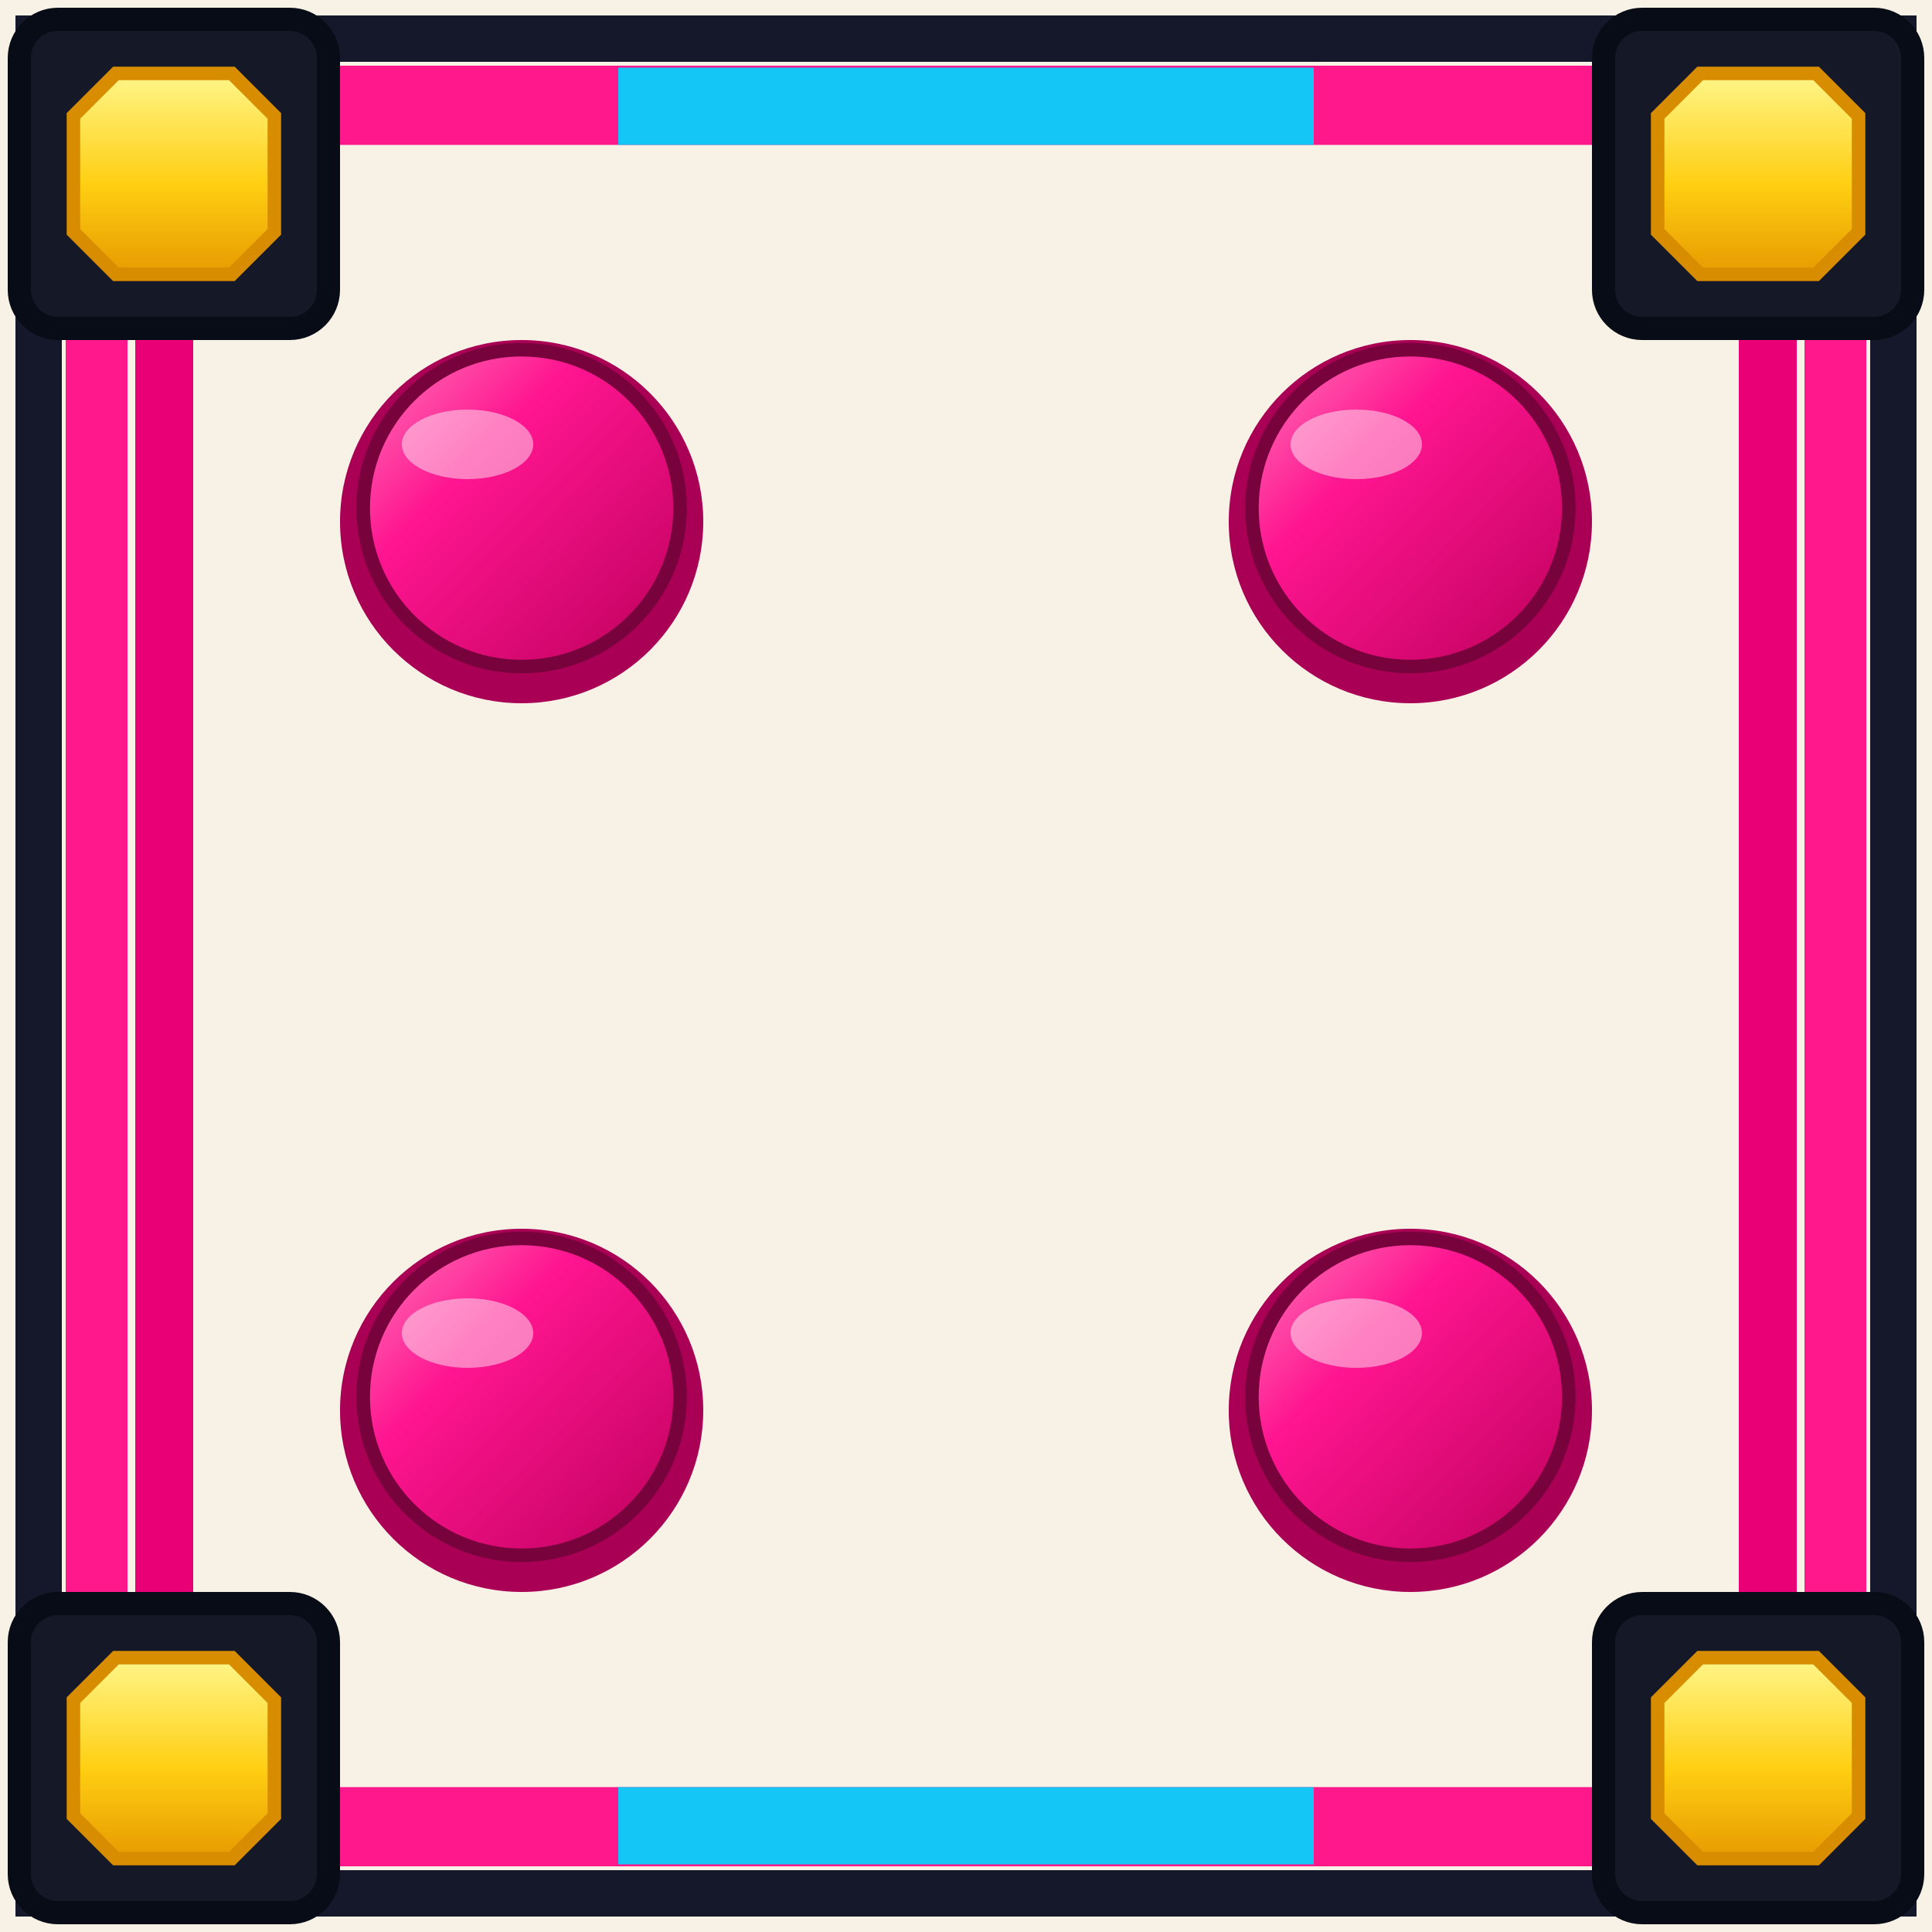
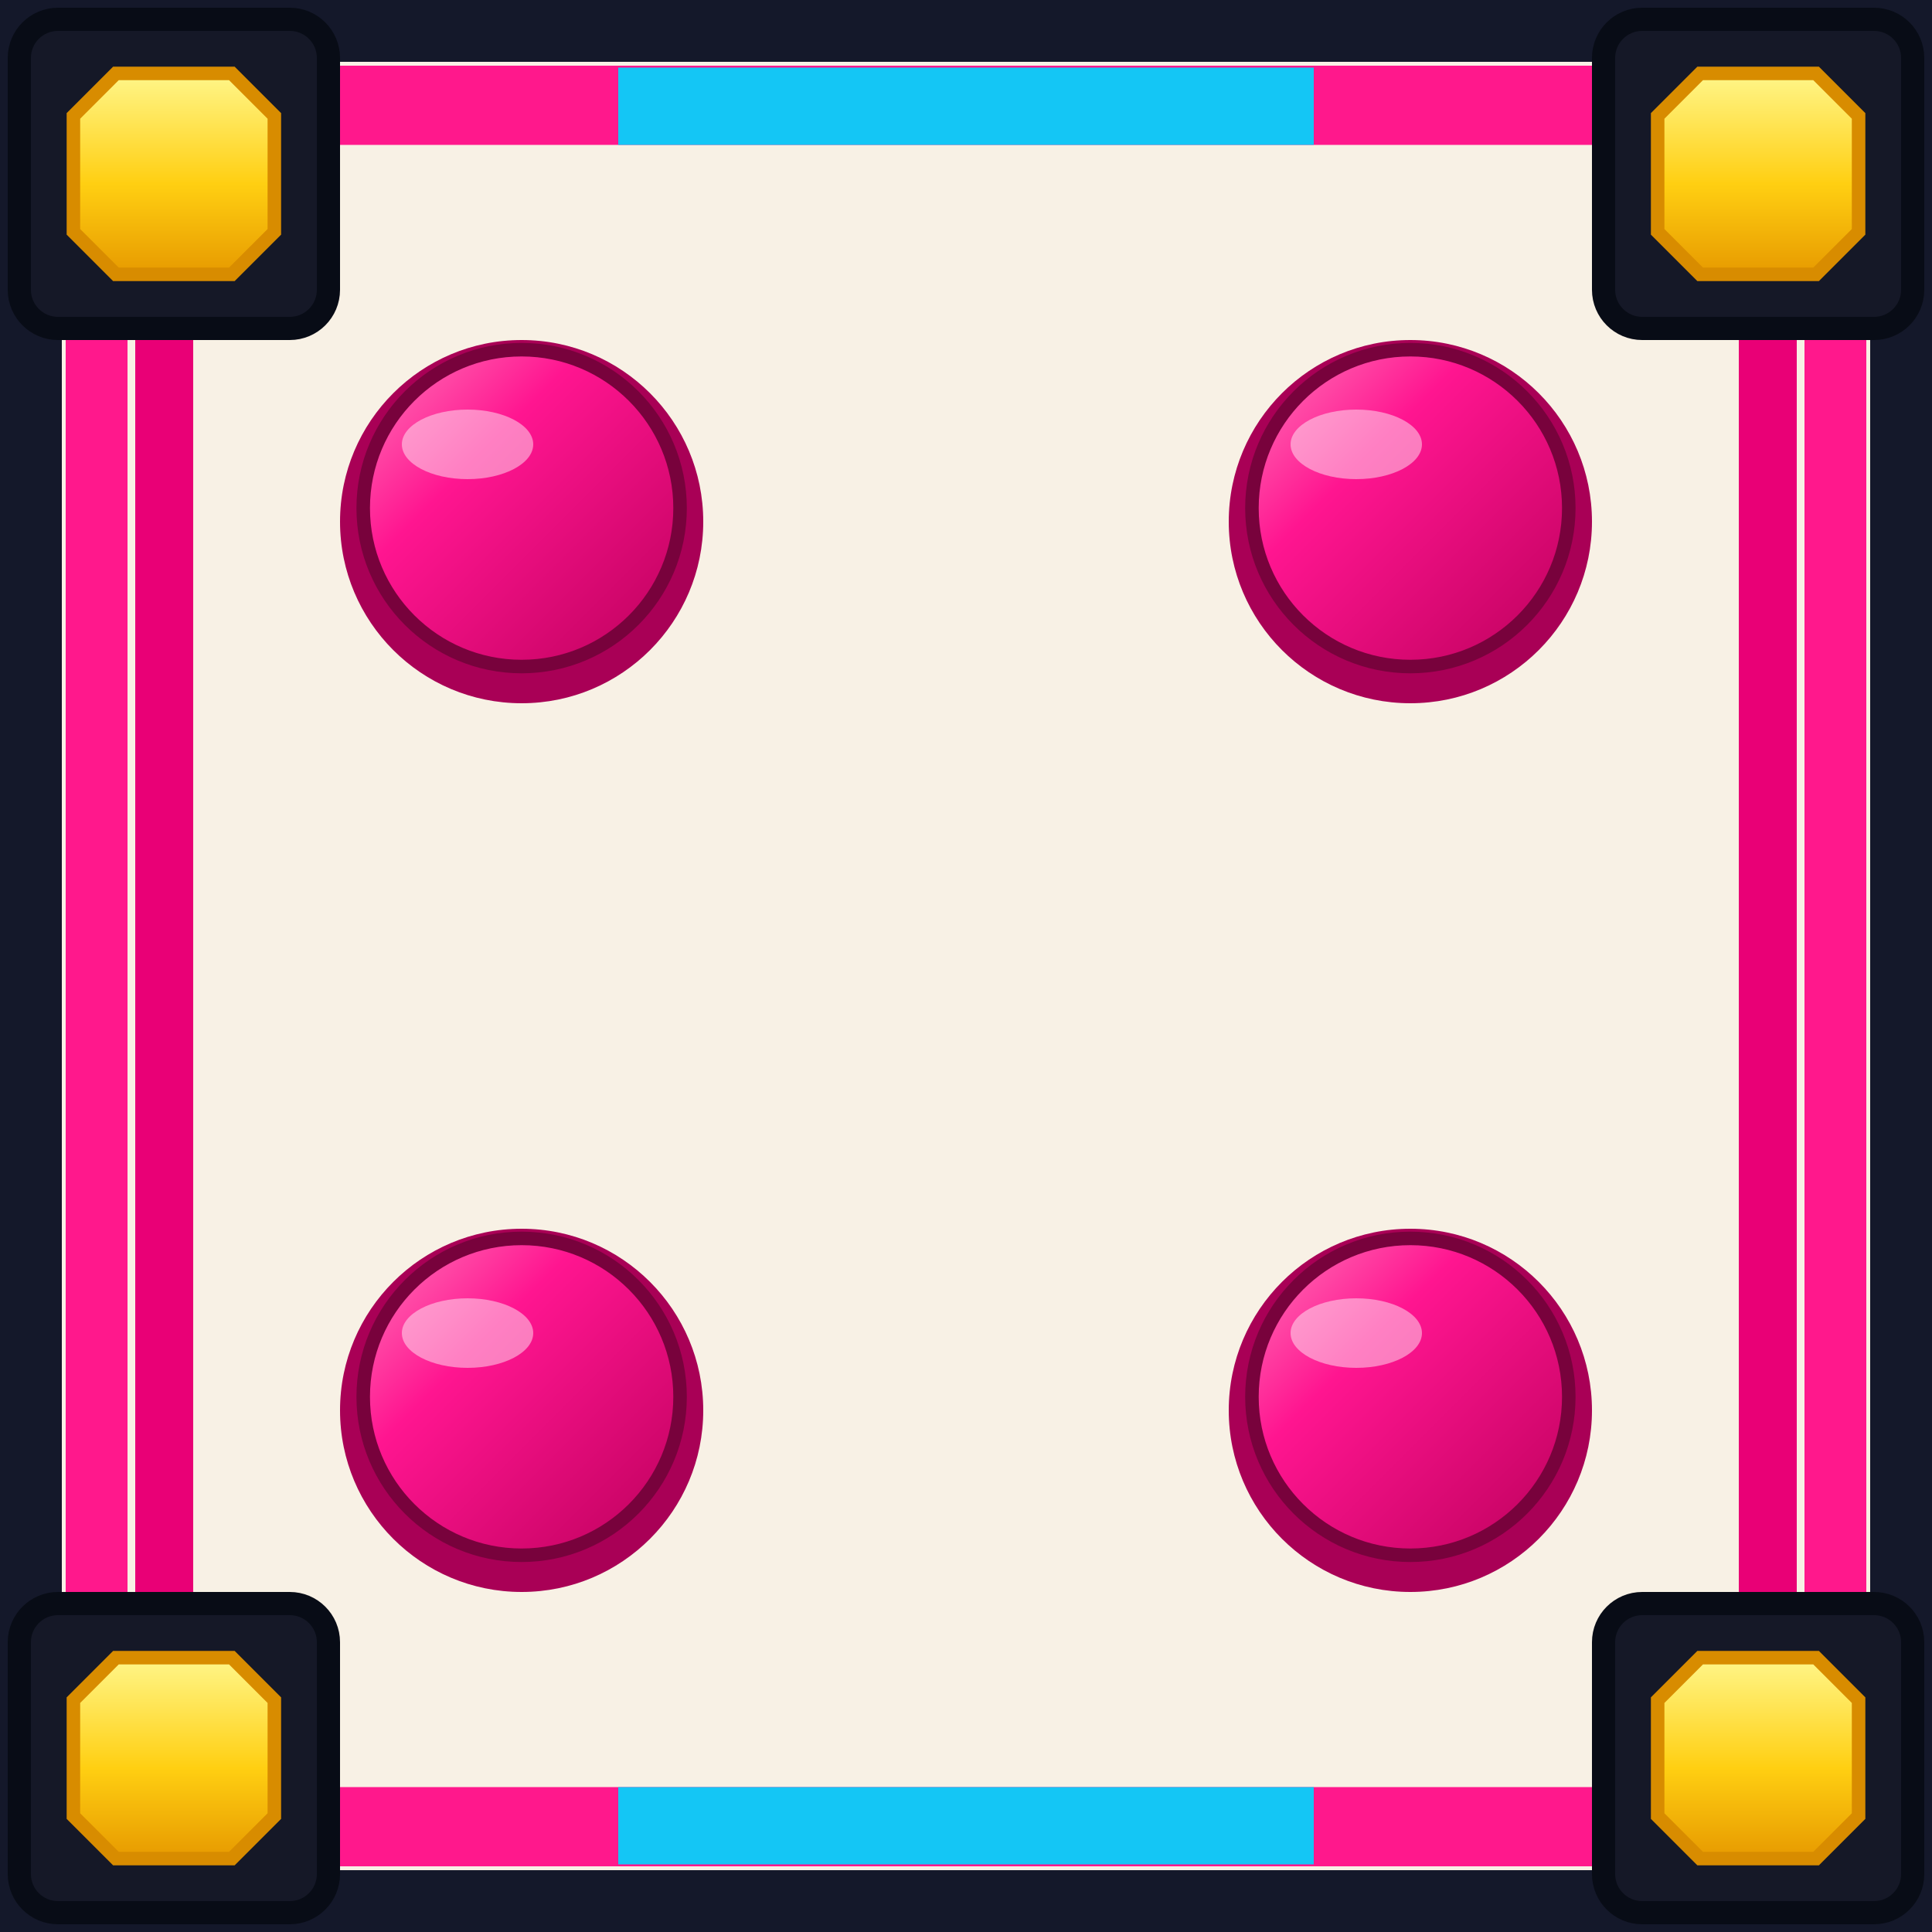
<svg xmlns="http://www.w3.org/2000/svg" width="400" height="400" viewBox="0 0 100 100" role="img" aria-label="Cara 4 del dado arcade INP PLAY">
  <defs>
    <linearGradient id="pip" x1="0" y1="0" x2="1" y2="1">
      <stop stop-color="#FF79B9" />
      <stop offset=".35" stop-color="#FF1590" />
      <stop offset="1" stop-color="#BD005C" />
    </linearGradient>
    <linearGradient id="gold" x1="0" y1="0" x2="0" y2="1">
      <stop stop-color="#FFF68A" />
      <stop offset=".55" stop-color="#FFCF12" />
      <stop offset="1" stop-color="#E79A00" />
    </linearGradient>
  </defs>
-   <rect width="100" height="100" fill="#F8F1E5" />
+   <rect width="100" height="100" fill="#14182A" />
+   <rect x="3" y="3" width="94" height="94" fill="#F8F1E5" />
  <rect x="2" y="2" width="96" height="96" fill="none" stroke="#14182A" stroke-width="2.4" />
  <rect x="5" y="5" width="90" height="90" fill="none" stroke="#FF188C" stroke-width="3.2" />
  <rect x="17" y="3.5" width="66" height="4" fill="#FF188C" />
  <rect x="32" y="3.5" width="36" height="4" fill="#14C6F5" />
  <rect x="17" y="92.5" width="66" height="4" fill="#FF188C" />
  <rect x="32" y="92.5" width="36" height="4" fill="#14C6F5" />
  <rect x="7" y="17" width="3" height="66" fill="#E90076" />
  <rect x="90" y="17" width="3" height="66" fill="#E90076" />
  <circle cx="27" cy="27" r="9.4" fill="#A90056" />
  <circle cx="27" cy="26.3" r="8.2" fill="url(#pip)" stroke="#78023C" stroke-width=".7" />
  <ellipse cx="24.2" cy="23" rx="3.4" ry="1.8" fill="#FFFFFF" opacity=".45" />
  <circle cx="73" cy="27" r="9.4" fill="#A90056" />
  <circle cx="73" cy="26.3" r="8.2" fill="url(#pip)" stroke="#78023C" stroke-width=".7" />
  <ellipse cx="70.2" cy="23" rx="3.4" ry="1.8" fill="#FFFFFF" opacity=".45" />
  <circle cx="27" cy="73" r="9.4" fill="#A90056" />
  <circle cx="27" cy="72.3" r="8.2" fill="url(#pip)" stroke="#78023C" stroke-width=".7" />
  <ellipse cx="24.2" cy="69" rx="3.4" ry="1.8" fill="#FFFFFF" opacity=".45" />
  <circle cx="73" cy="73" r="9.4" fill="#A90056" />
  <circle cx="73" cy="72.3" r="8.2" fill="url(#pip)" stroke="#78023C" stroke-width=".7" />
  <ellipse cx="70.2" cy="69" rx="3.4" ry="1.8" fill="#FFFFFF" opacity=".45" />
  <rect x="1" y="1" width="16" height="16" rx="2" fill="#151827" stroke="#080C16" stroke-width="1.2" />
  <path d="M6 3.8 H12 L14.2 6 V12 L12 14.2 H6 L3.8 12 V6 Z" fill="url(#gold)" stroke="#D88C00" stroke-width=".7" />
  <rect x="83" y="1" width="16" height="16" rx="2" fill="#151827" stroke="#080C16" stroke-width="1.2" />
  <path d="M88 3.8 H94 L96.2 6 V12 L94 14.2 H88 L85.8 12 V6 Z" fill="url(#gold)" stroke="#D88C00" stroke-width=".7" />
  <rect x="1" y="83" width="16" height="16" rx="2" fill="#151827" stroke="#080C16" stroke-width="1.2" />
  <path d="M6 85.8 H12 L14.2 88 V94 L12 96.2 H6 L3.8 94 V88 Z" fill="url(#gold)" stroke="#D88C00" stroke-width=".7" />
  <rect x="83" y="83" width="16" height="16" rx="2" fill="#151827" stroke="#080C16" stroke-width="1.2" />
  <path d="M88 85.8 H94 L96.2 88 V94 L94 96.2 H88 L85.8 94 V88 Z" fill="url(#gold)" stroke="#D88C00" stroke-width=".7" />
</svg>
